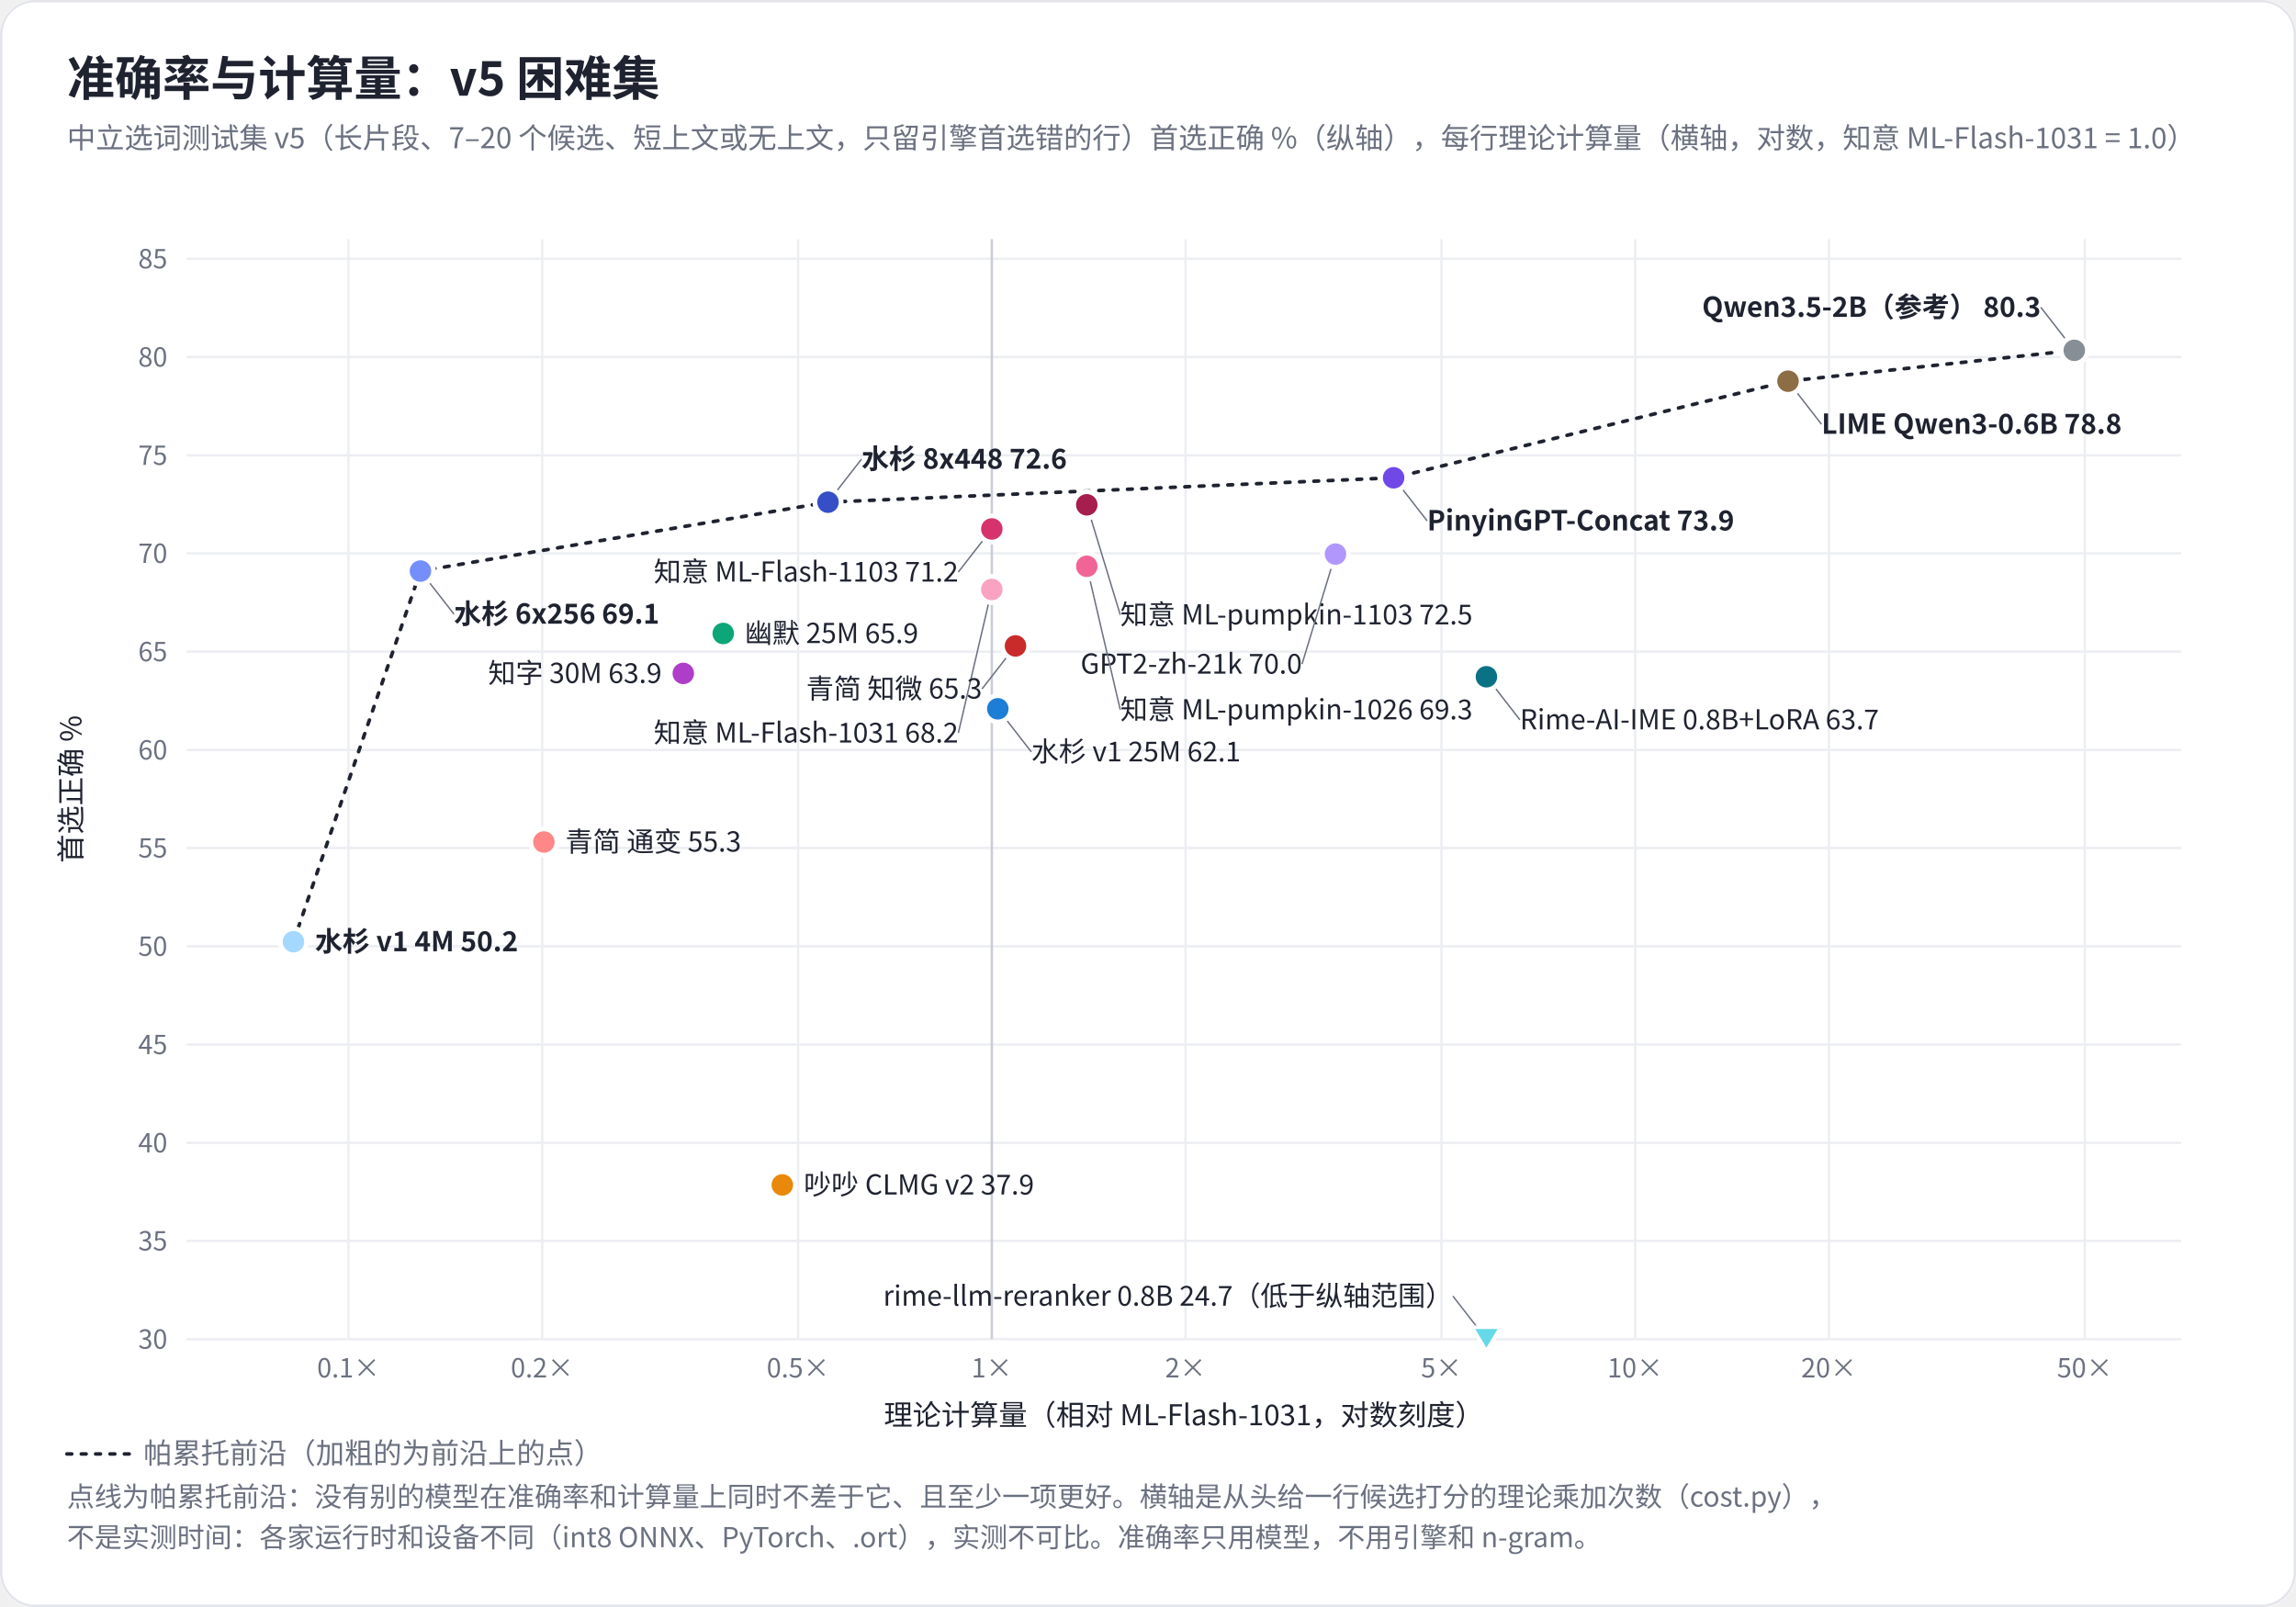
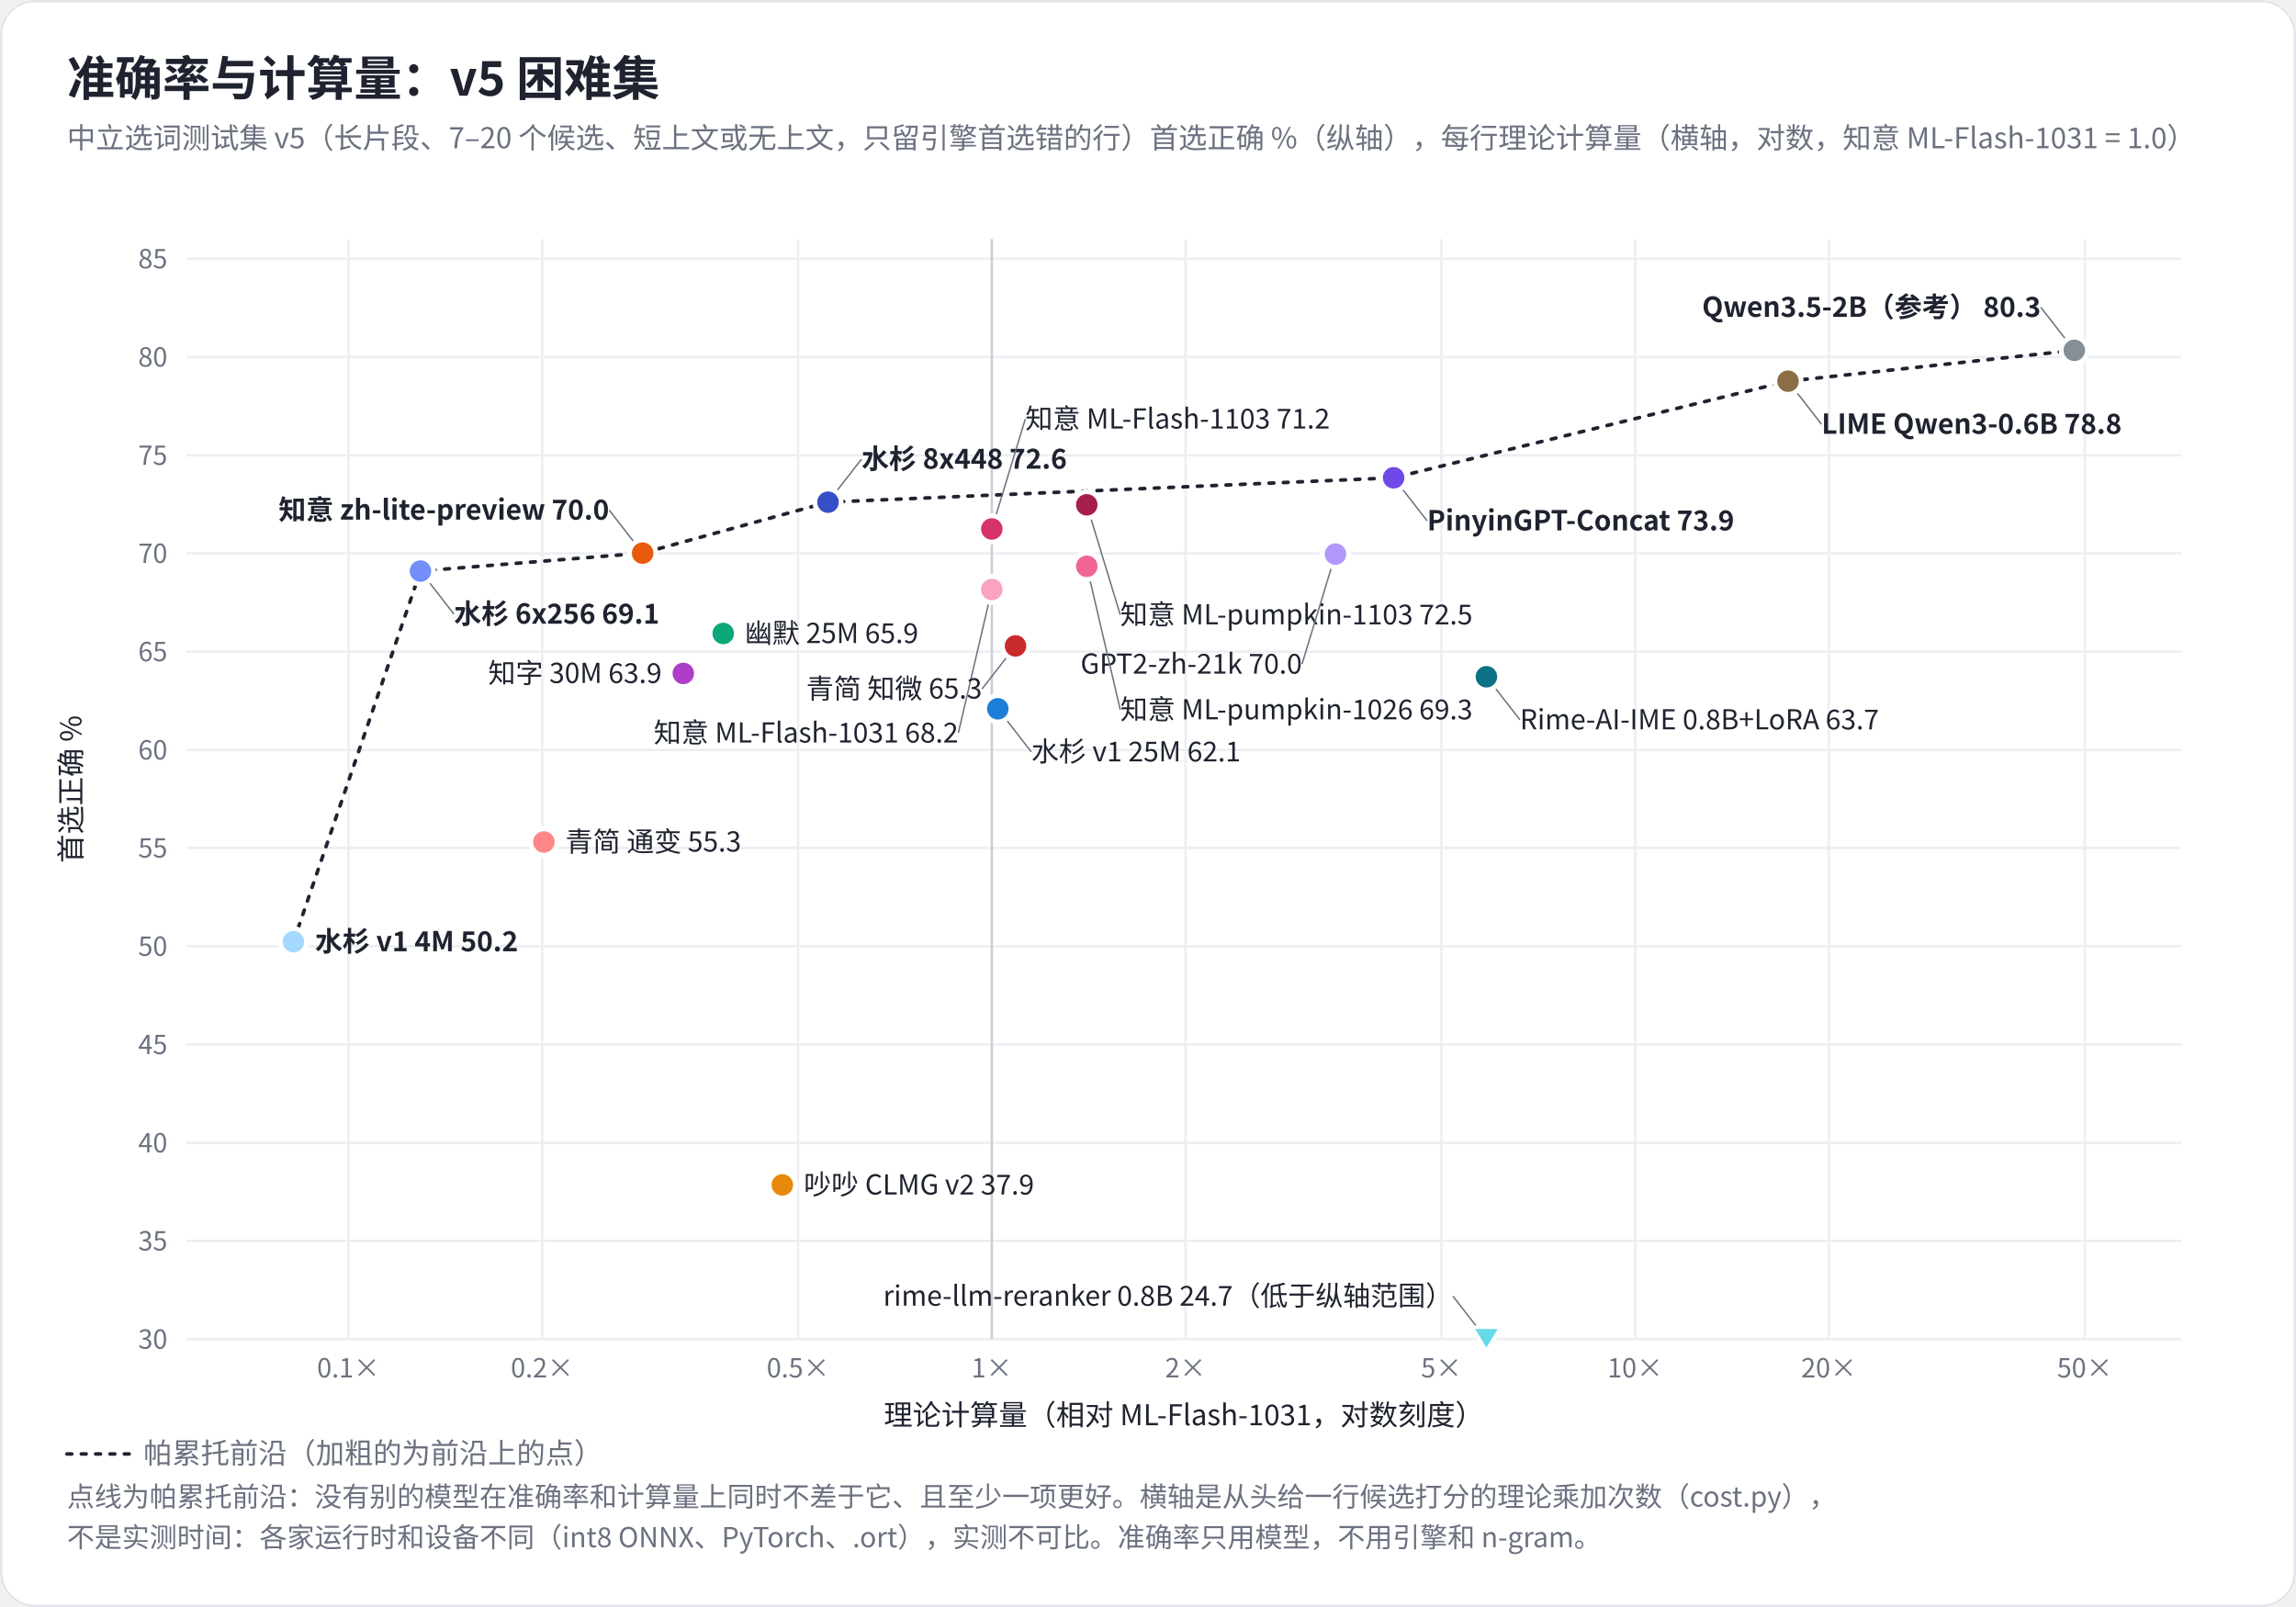
<svg xmlns="http://www.w3.org/2000/svg" width="960" height="672" viewBox="0 0 960 672" font-family="'Microsoft YaHei','PingFang SC','Noto Sans CJK SC','Segoe UI',sans-serif">
  <rect width="960" height="672" rx="14" fill="#FFFFFF" />
  <rect x="0.5" y="0.5" width="959" height="671" rx="14" fill="none" stroke="#E3E5EB" />
  <text x="28" y="40" font-size="20" font-weight="700" fill="#1F2330">准确率与计算量：v5 困难集</text>
  <text x="28" y="62" font-size="12" fill="#6B7180">中立选词测试集 v5（长片段、7–20 个候选、短上文或无上文，只留引擎首选错的行）首选正确 %（纵轴），每行理论计算量（横轴，对数，知意 ML-Flash-1031 = 1.0）</text>
  <line x1="78" y1="560.0" x2="912" y2="560.0" stroke="#ECEEF2" />
  <text x="70" y="564.0" font-size="11" fill="#6B7180" text-anchor="end">30</text>
  <line x1="78" y1="518.9" x2="912" y2="518.9" stroke="#ECEEF2" />
  <text x="70" y="522.9" font-size="11" fill="#6B7180" text-anchor="end">35</text>
  <line x1="78" y1="477.9" x2="912" y2="477.9" stroke="#ECEEF2" />
  <text x="70" y="481.9" font-size="11" fill="#6B7180" text-anchor="end">40</text>
  <line x1="78" y1="436.8" x2="912" y2="436.8" stroke="#ECEEF2" />
  <text x="70" y="440.8" font-size="11" fill="#6B7180" text-anchor="end">45</text>
  <line x1="78" y1="395.7" x2="912" y2="395.7" stroke="#ECEEF2" />
  <text x="70" y="399.7" font-size="11" fill="#6B7180" text-anchor="end">50</text>
  <line x1="78" y1="354.6" x2="912" y2="354.6" stroke="#ECEEF2" />
  <text x="70" y="358.6" font-size="11" fill="#6B7180" text-anchor="end">55</text>
  <line x1="78" y1="313.6" x2="912" y2="313.6" stroke="#ECEEF2" />
  <text x="70" y="317.6" font-size="11" fill="#6B7180" text-anchor="end">60</text>
  <line x1="78" y1="272.5" x2="912" y2="272.5" stroke="#ECEEF2" />
  <text x="70" y="276.5" font-size="11" fill="#6B7180" text-anchor="end">65</text>
  <line x1="78" y1="231.4" x2="912" y2="231.4" stroke="#ECEEF2" />
  <text x="70" y="235.4" font-size="11" fill="#6B7180" text-anchor="end">70</text>
  <line x1="78" y1="190.4" x2="912" y2="190.4" stroke="#ECEEF2" />
  <text x="70" y="194.4" font-size="11" fill="#6B7180" text-anchor="end">75</text>
  <line x1="78" y1="149.3" x2="912" y2="149.3" stroke="#ECEEF2" />
  <text x="70" y="153.3" font-size="11" fill="#6B7180" text-anchor="end">80</text>
  <line x1="78" y1="108.2" x2="912" y2="108.2" stroke="#ECEEF2" />
  <text x="70" y="112.2" font-size="11" fill="#6B7180" text-anchor="end">85</text>
  <line x1="145.7" y1="100" x2="145.7" y2="560" stroke="#ECEEF2" />
  <text x="145.7" y="576" font-size="11" fill="#6B7180" text-anchor="middle">0.1×</text>
  <line x1="226.7" y1="100" x2="226.7" y2="560" stroke="#ECEEF2" />
  <text x="226.7" y="576" font-size="11" fill="#6B7180" text-anchor="middle">0.2×</text>
  <line x1="333.7" y1="100" x2="333.7" y2="560" stroke="#ECEEF2" />
  <text x="333.7" y="576" font-size="11" fill="#6B7180" text-anchor="middle">0.5×</text>
  <line x1="414.7" y1="100" x2="414.7" y2="560" stroke="#C9CDD6" />
  <text x="414.7" y="576" font-size="11" fill="#6B7180" text-anchor="middle">1×</text>
  <line x1="495.7" y1="100" x2="495.7" y2="560" stroke="#ECEEF2" />
  <text x="495.7" y="576" font-size="11" fill="#6B7180" text-anchor="middle">2×</text>
  <line x1="602.7" y1="100" x2="602.7" y2="560" stroke="#ECEEF2" />
  <text x="602.7" y="576" font-size="11" fill="#6B7180" text-anchor="middle">5×</text>
  <line x1="683.7" y1="100" x2="683.7" y2="560" stroke="#ECEEF2" />
  <text x="683.7" y="576" font-size="11" fill="#6B7180" text-anchor="middle">10×</text>
  <line x1="764.7" y1="100" x2="764.7" y2="560" stroke="#ECEEF2" />
  <text x="764.7" y="576" font-size="11" fill="#6B7180" text-anchor="middle">20×</text>
  <line x1="871.7" y1="100" x2="871.7" y2="560" stroke="#ECEEF2" />
  <text x="871.7" y="576" font-size="11" fill="#6B7180" text-anchor="middle">50×</text>
  <text x="495.0" y="596" font-size="12" fill="#1F2330" text-anchor="middle">理论计算量（相对 ML-Flash-1031，对数刻度）</text>
  <text x="34" y="330.0" font-size="12" fill="#1F2330" text-anchor="middle" transform="rotate(-90 34 330.0)">首选正确 %</text>
-   <path d="M122.7,393.8 L175.8,238.8 L346.2,210.0 L582.7,199.8 L747.6,159.4 L867.3,146.5" fill="none" stroke="#1F2330" stroke-width="1.5" stroke-dasharray="2 4" stroke-linecap="round" />
+   <path d="M122.7,393.8 L175.8,238.8 L268.7,231.3 L346.2,210.0 L582.7,199.8 L747.6,159.4 L867.3,146.5" fill="none" stroke="#1F2330" stroke-width="1.5" stroke-dasharray="2 4" stroke-linecap="round" />
  <line x1="867.3" y1="146.5" x2="853.3" y2="128.5" stroke="#6B7180" stroke-width="0.6" />
  <text x="853.3" y="132.5" font-size="11.5" font-weight="700" fill="#1F2330" text-anchor="end">Qwen3.5-2B（参考） 80.3</text>
  <line x1="747.6" y1="159.4" x2="761.6" y2="177.4" stroke="#6B7180" stroke-width="0.6" />
  <text x="761.6" y="181.4" font-size="11.5" font-weight="700" fill="#1F2330" text-anchor="start">LIME Qwen3-0.6B 78.8</text>
  <line x1="582.7" y1="199.8" x2="596.7" y2="217.8" stroke="#6B7180" stroke-width="0.6" />
  <text x="596.7" y="221.8" font-size="11.5" font-weight="700" fill="#1F2330" text-anchor="start">PinyinGPT-Concat 73.9</text>
  <line x1="346.2" y1="210.0" x2="360.2" y2="192.0" stroke="#6B7180" stroke-width="0.6" />
  <text x="360.2" y="196.0" font-size="11.5" font-weight="700" fill="#1F2330" text-anchor="start">水杉 8x448 72.6</text>
  <line x1="454.4" y1="211.1" x2="468.4" y2="257.1" stroke="#6B7180" stroke-width="0.6" />
  <text x="468.4" y="261.1" font-size="11.5" fill="#1F2330" text-anchor="start">知意 ML-pumpkin-1103 72.5</text>
-   <line x1="414.7" y1="221.2" x2="400.7" y2="239.2" stroke="#6B7180" stroke-width="0.6" />
-   <text x="400.7" y="243.2" font-size="11.5" fill="#1F2330" text-anchor="end">知意 ML-Flash-1103 71.2</text>
+   <line x1="414.7" y1="221.2" x2="428.7" y2="175.2" stroke="#6B7180" stroke-width="0.6" />
+   <text x="428.7" y="179.2" font-size="11.5" fill="#1F2330" text-anchor="start">知意 ML-Flash-1103 71.2</text>
+   <line x1="268.7" y1="231.3" x2="254.7" y2="213.3" stroke="#6B7180" stroke-width="0.6" />
+   <text x="254.7" y="217.3" font-size="11.5" font-weight="700" fill="#1F2330" text-anchor="end">知意 zh-lite-preview 70.0</text>
  <line x1="558.4" y1="231.7" x2="544.4" y2="277.7" stroke="#6B7180" stroke-width="0.6" />
  <text x="544.4" y="281.7" font-size="11.5" fill="#1F2330" text-anchor="end">GPT2-zh-21k 70.0</text>
  <line x1="454.4" y1="236.8" x2="468.4" y2="296.8" stroke="#6B7180" stroke-width="0.6" />
  <text x="468.4" y="300.8" font-size="11.5" fill="#1F2330" text-anchor="start">知意 ML-pumpkin-1026 69.3</text>
  <line x1="175.8" y1="238.8" x2="189.8" y2="256.8" stroke="#6B7180" stroke-width="0.6" />
  <text x="189.8" y="260.8" font-size="11.5" font-weight="700" fill="#1F2330" text-anchor="start">水杉 6x256 69.1</text>
  <line x1="414.7" y1="246.5" x2="400.7" y2="306.5" stroke="#6B7180" stroke-width="0.6" />
  <text x="400.7" y="310.5" font-size="11.5" fill="#1F2330" text-anchor="end">知意 ML-Flash-1031 68.2</text>
  <text x="311.4" y="268.9" font-size="11.5" fill="#1F2330" text-anchor="start">幽默 25M 65.9</text>
  <line x1="424.6" y1="270.1" x2="410.6" y2="288.1" stroke="#6B7180" stroke-width="0.6" />
  <text x="410.6" y="292.1" font-size="11.5" fill="#1F2330" text-anchor="end">青简 知微 65.3</text>
  <text x="276.7" y="285.6" font-size="11.5" fill="#1F2330" text-anchor="end">知字 30M 63.9</text>
  <line x1="621.5" y1="283.0" x2="635.5" y2="301.0" stroke="#6B7180" stroke-width="0.6" />
  <text x="635.5" y="305.0" font-size="11.5" fill="#1F2330" text-anchor="start">Rime-AI-IME 0.8B+LoRA 63.7</text>
  <line x1="417.2" y1="296.4" x2="431.2" y2="314.4" stroke="#6B7180" stroke-width="0.6" />
  <text x="431.2" y="318.4" font-size="11.5" fill="#1F2330" text-anchor="start">水杉 v1 25M 62.1</text>
  <text x="236.4" y="356.1" font-size="11.5" fill="#1F2330" text-anchor="start">青简 通变 55.3</text>
  <text x="131.7" y="397.8" font-size="11.5" font-weight="700" fill="#1F2330" text-anchor="start">水杉 v1 4M 50.2</text>
  <text x="336.1" y="499.5" font-size="11.5" fill="#1F2330" text-anchor="start">吵吵 CLMG v2 37.9</text>
  <line x1="621.5" y1="560.0" x2="607.5" y2="542.0" stroke="#6B7180" stroke-width="0.6" />
  <text x="607.5" y="546.0" font-size="11.5" fill="#1F2330" text-anchor="end">rime-llm-reranker 0.8B 24.7（低于纵轴范围）</text>
  <circle cx="454.4" cy="211.1" r="5.5" fill="#A61E4D" stroke="#FFFFFF" stroke-width="2" />
  <circle cx="414.7" cy="221.2" r="5.5" fill="#D6336C" stroke="#FFFFFF" stroke-width="2" />
+   <circle cx="268.7" cy="231.3" r="5.5" fill="#E8590C" stroke="#FFFFFF" stroke-width="2" />
  <circle cx="454.4" cy="236.8" r="5.5" fill="#F06595" stroke="#FFFFFF" stroke-width="2" />
  <circle cx="414.7" cy="246.5" r="5.5" fill="#FAA2C1" stroke="#FFFFFF" stroke-width="2" />
  <circle cx="582.7" cy="199.8" r="5.5" fill="#7048E8" stroke="#FFFFFF" stroke-width="2" />
  <circle cx="558.4" cy="231.7" r="5.5" fill="#B197FC" stroke="#FFFFFF" stroke-width="2" />
  <circle cx="621.5" cy="283.0" r="5.5" fill="#0B7285" stroke="#FFFFFF" stroke-width="2" />
  <path d="M615.5,555.0 H627.5 L621.5,565.0 Z" fill="#66D9E8" stroke="#FFFFFF" stroke-width="1.5" />
  <circle cx="747.6" cy="159.4" r="5.5" fill="#8C6D46" stroke="#FFFFFF" stroke-width="2" />
  <circle cx="346.2" cy="210.0" r="5.5" fill="#364FC7" stroke="#FFFFFF" stroke-width="2" />
  <circle cx="175.8" cy="238.8" r="5.5" fill="#748FFC" stroke="#FFFFFF" stroke-width="2" />
  <circle cx="417.2" cy="296.4" r="5.5" fill="#1C7ED6" stroke="#FFFFFF" stroke-width="2" />
  <circle cx="122.7" cy="393.8" r="5.5" fill="#A5D8FF" stroke="#FFFFFF" stroke-width="2" />
  <circle cx="424.6" cy="270.1" r="5.5" fill="#C92A2A" stroke="#FFFFFF" stroke-width="2" />
  <circle cx="227.4" cy="352.1" r="5.5" fill="#FF8787" stroke="#FFFFFF" stroke-width="2" />
  <circle cx="302.4" cy="264.9" r="5.5" fill="#0CA678" stroke="#FFFFFF" stroke-width="2" />
  <circle cx="285.7" cy="281.6" r="5.5" fill="#AE3EC9" stroke="#FFFFFF" stroke-width="2" />
  <circle cx="327.1" cy="495.5" r="5.5" fill="#E8890C" stroke="#FFFFFF" stroke-width="2" />
  <circle cx="867.3" cy="146.5" r="5.5" fill="#868E96" stroke="#FFFFFF" stroke-width="2" />
  <line x1="28" y1="608" x2="54" y2="608" stroke="#1F2330" stroke-width="1.5" stroke-dasharray="2 4" stroke-linecap="round" />
  <text x="60" y="612" font-size="12" fill="#6B7180">帕累托前沿（加粗的为前沿上的点）</text>
  <text x="28" y="630" font-size="11.5" fill="#6B7180">点线为帕累托前沿：没有别的模型在准确率和计算量上同时不差于它、且至少一项更好。横轴是从头给一行候选打分的理论乘加次数（cost.py），</text>
  <text x="28" y="647" font-size="11.5" fill="#6B7180">不是实测时间：各家运行时和设备不同（int8 ONNX、PyTorch、.ort），实测不可比。准确率只用模型，不用引擎和 n-gram。</text>
</svg>
